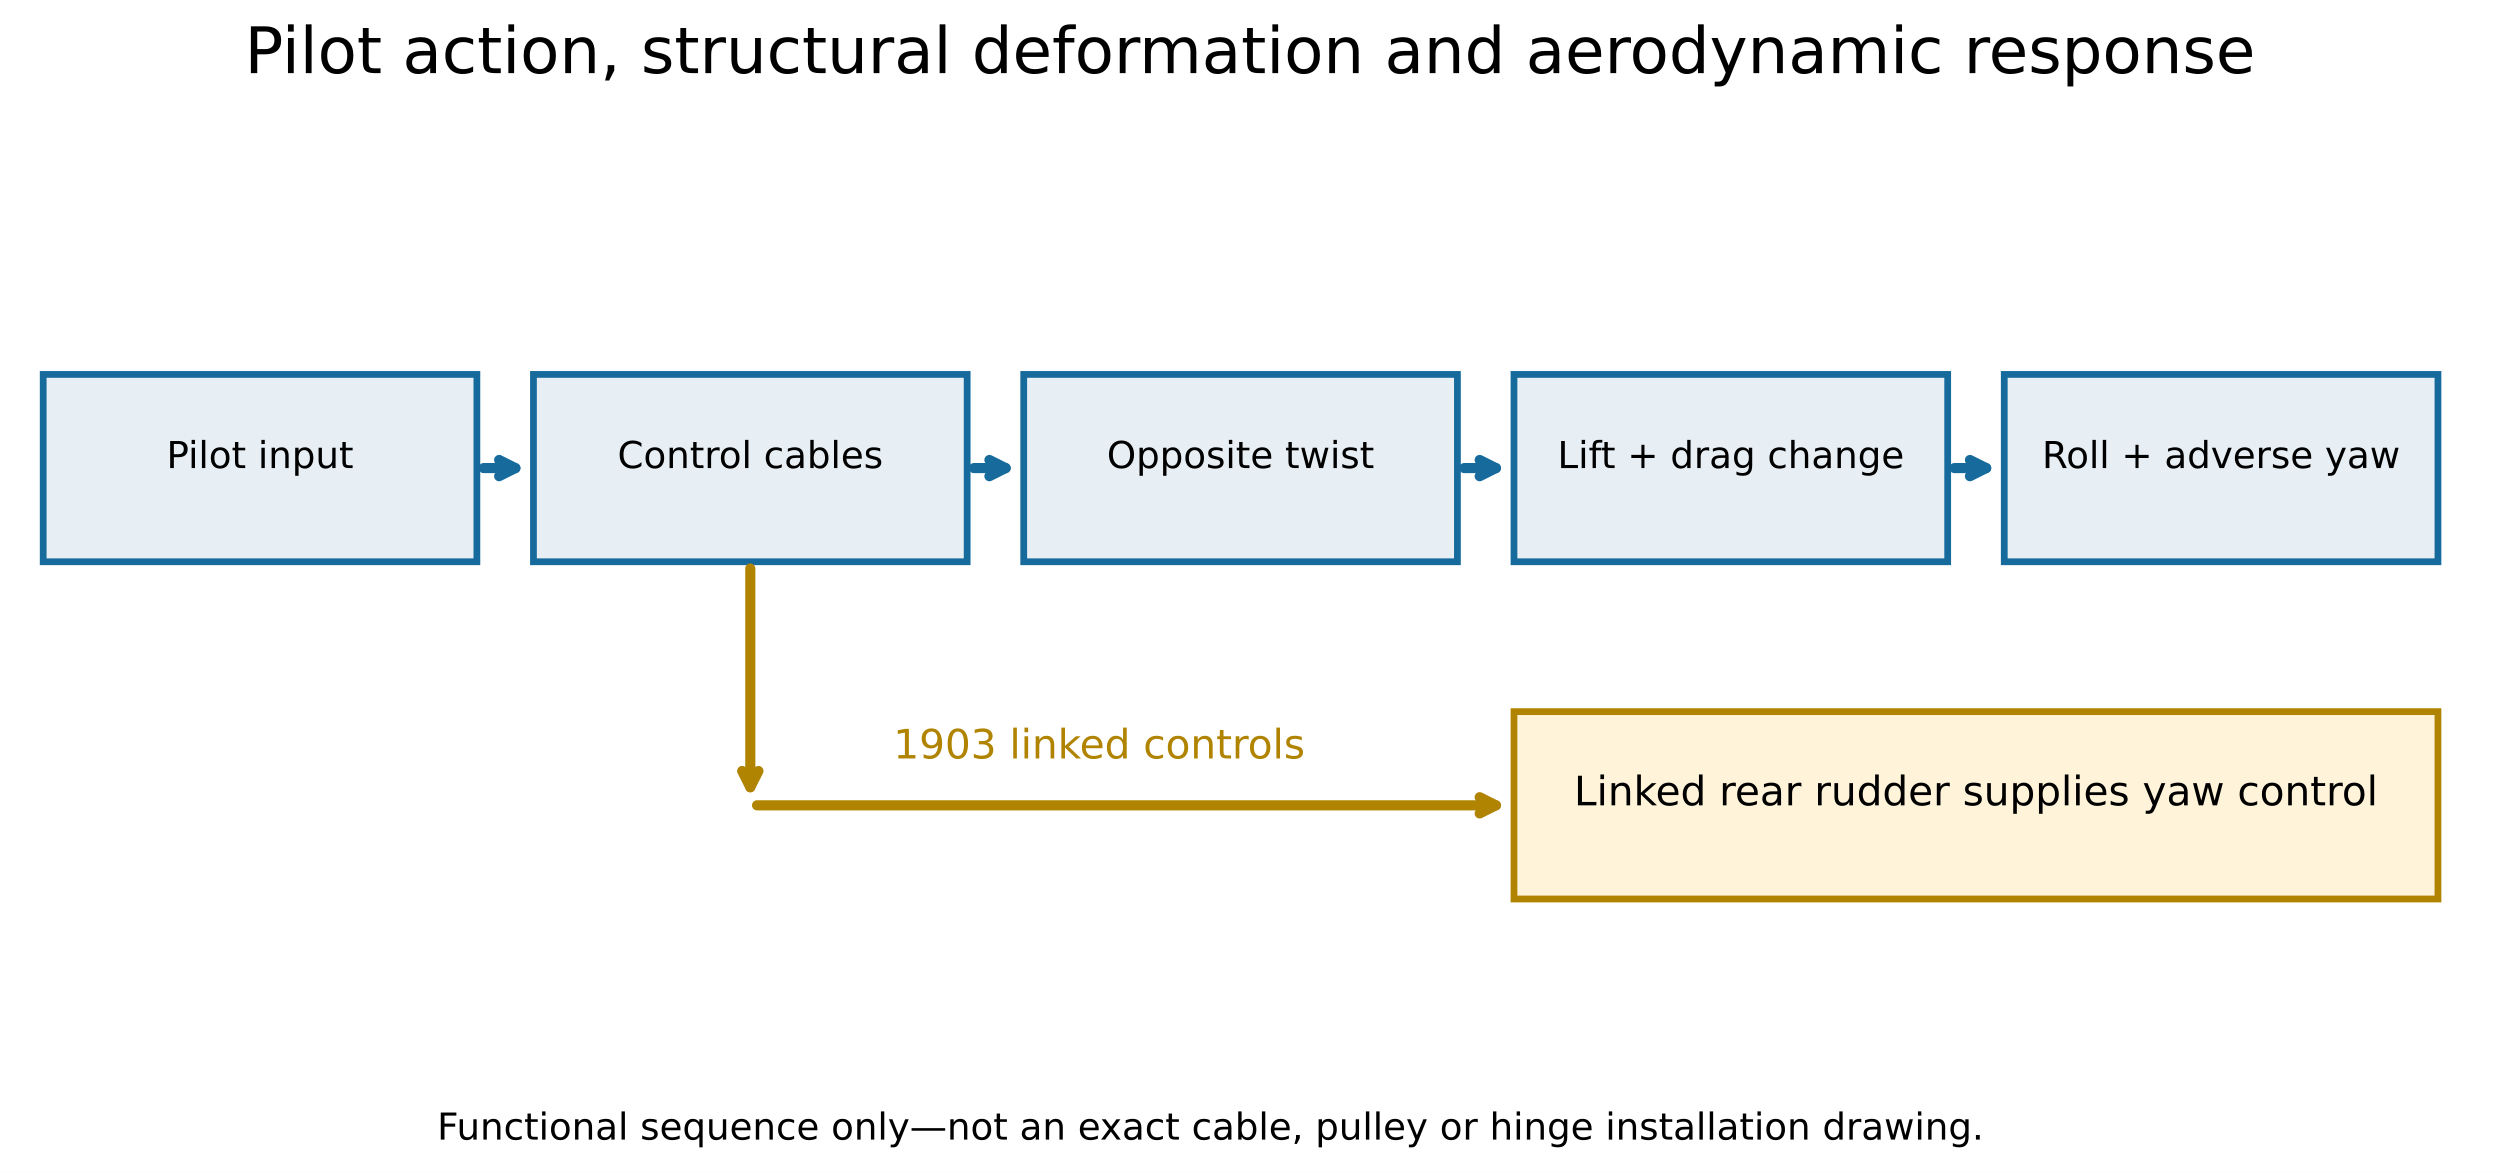
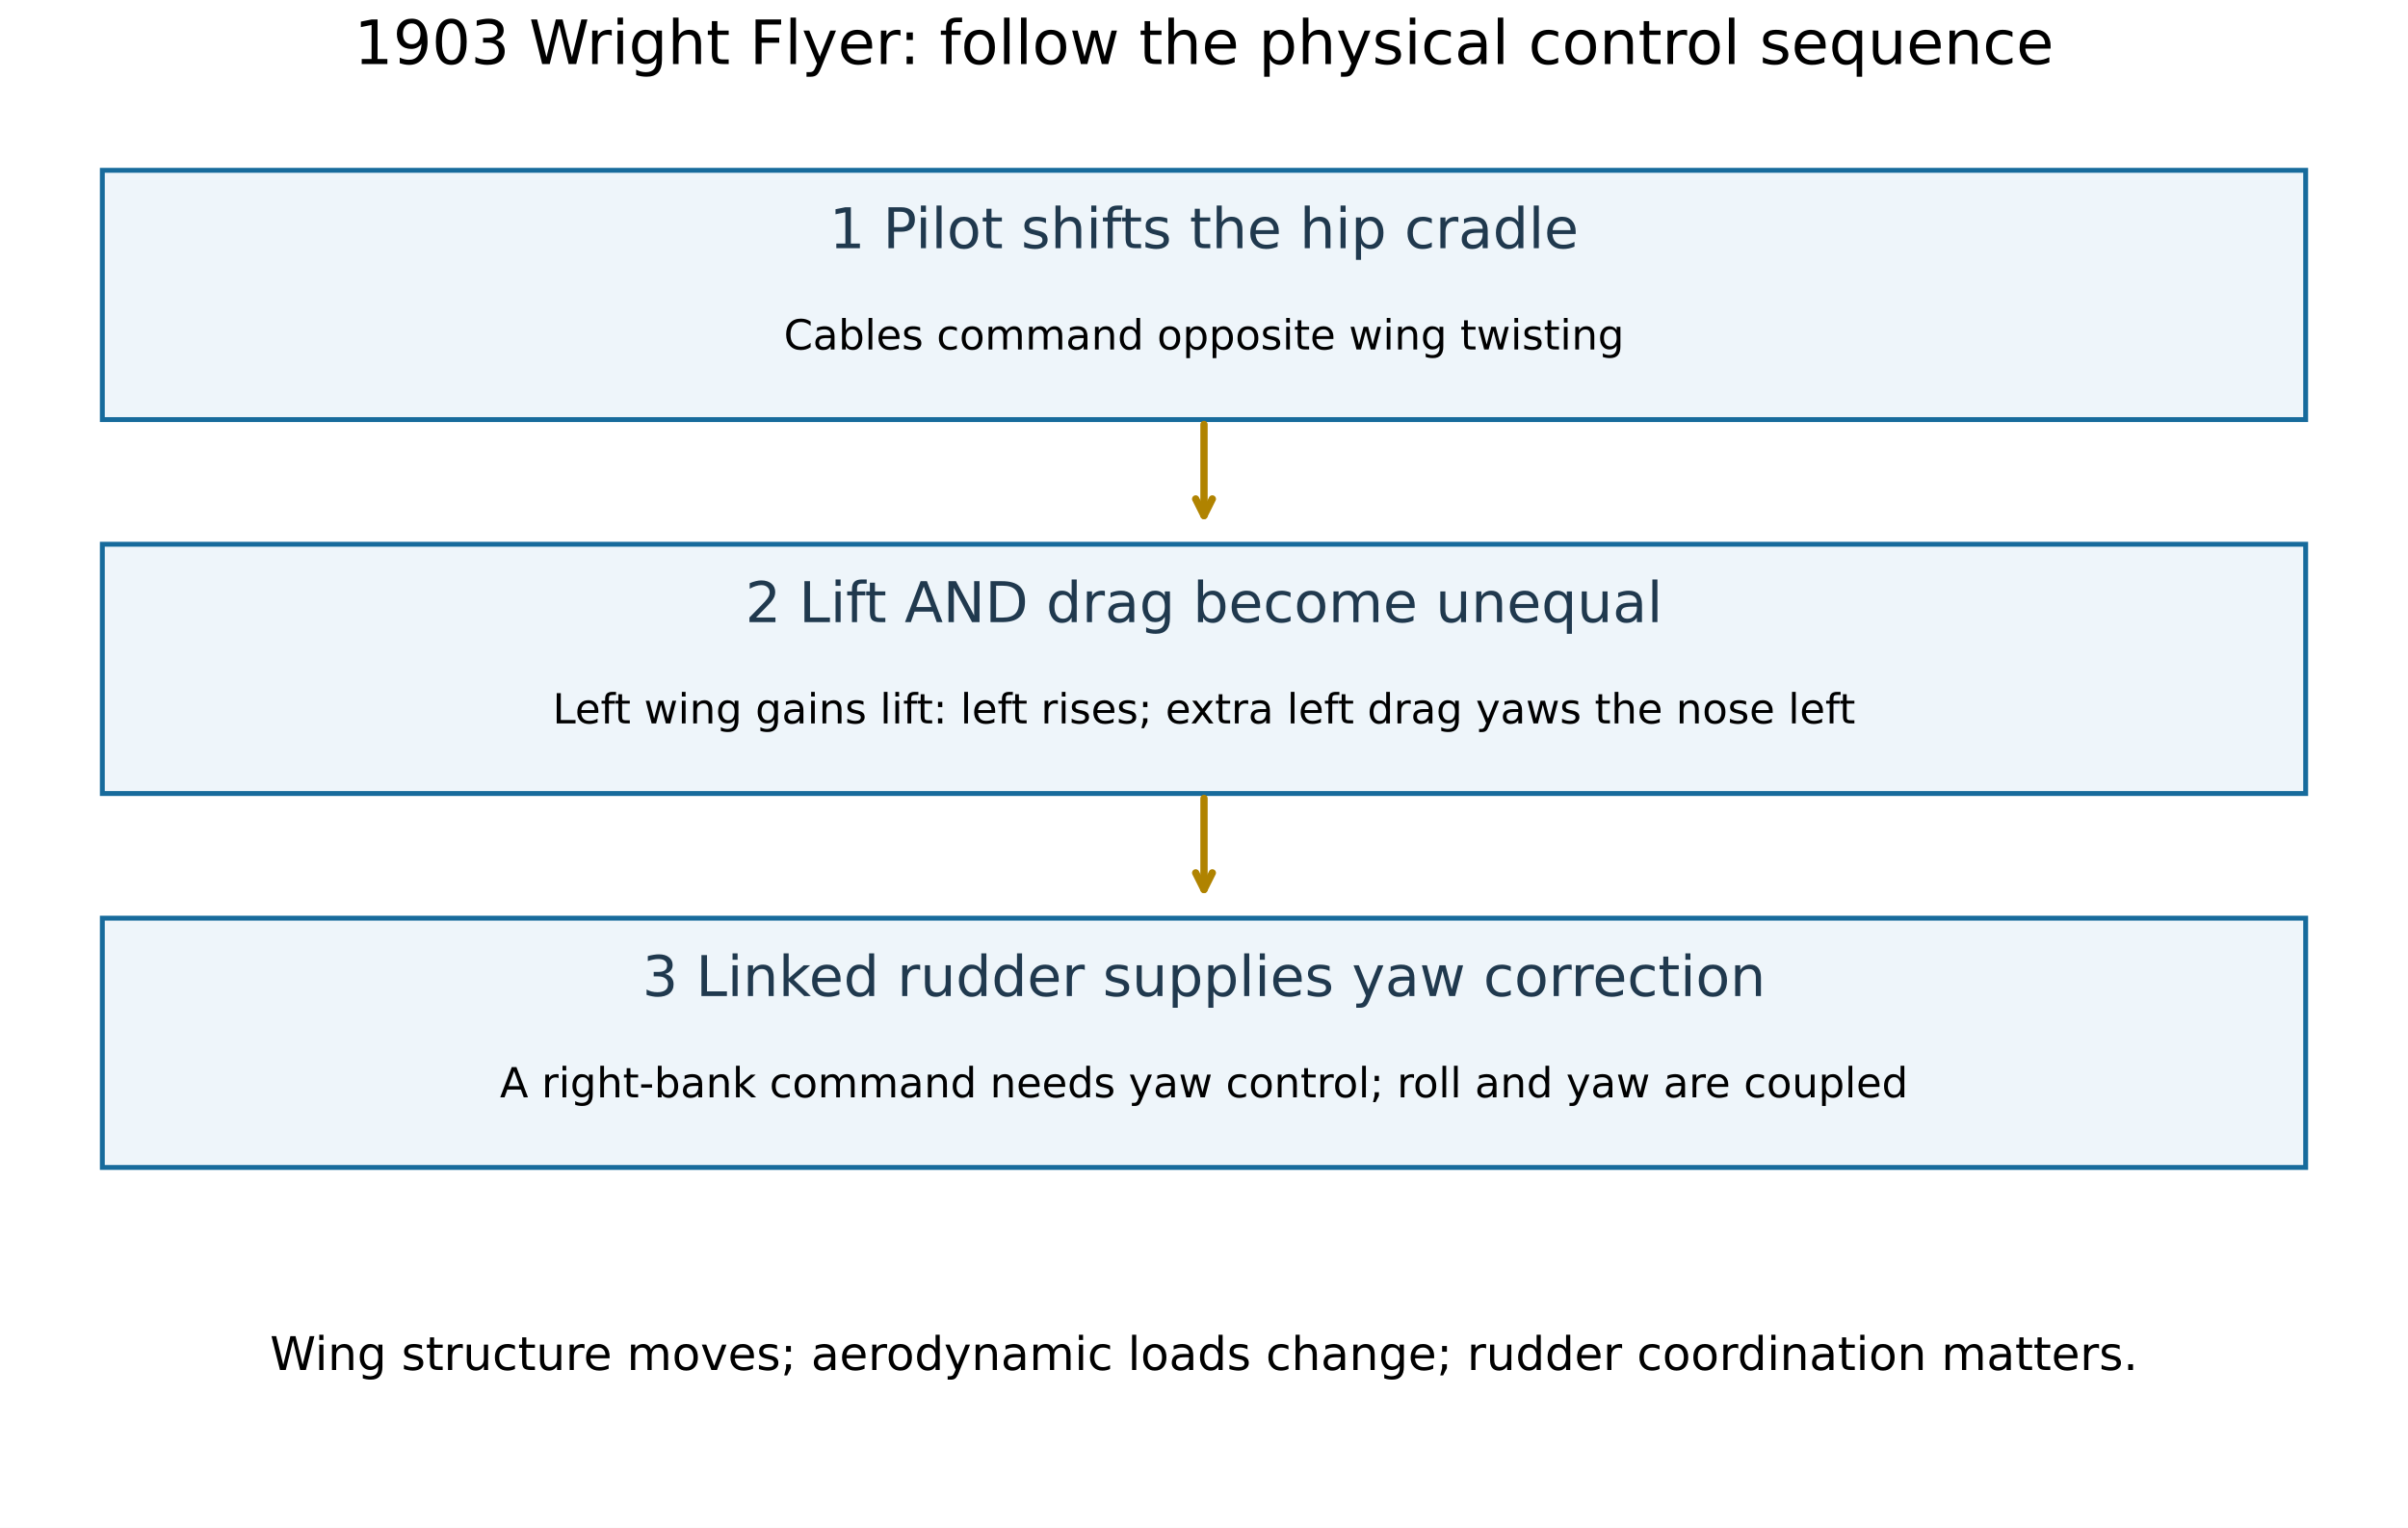
- <svg xmlns="http://www.w3.org/2000/svg" width="739.8pt" height="347.08pt" viewBox="0 0 739.8 347.08" version="1.1">
+ <svg xmlns="http://www.w3.org/2000/svg" width="985.68pt" height="625.236pt" viewBox="0 0 985.68 625.236" version="1.1">
  <defs>
    <style type="text/css">*{stroke-linejoin: round; stroke-linecap: butt}</style>
  </defs>
  <g id="figure_1">
    <g id="patch_1">
-       <path d="M 0 347.08 L 739.8 347.08 L 739.8 0 L 0 0 z " style="fill: #ffffff" />
+       <path d="M 0 625.236 L 985.68 625.236 L 985.68 0 L 0 0 z " style="fill: #ffffff" />
    </g>
    <g id="axes_1">
      <g id="patch_2">
-         <path d="M 12.78 166.237 L 141.12 166.237 L 141.12 110.797 L 12.78 110.797 z " clip-path="url(#pff53a63adb)" style="fill: #e7eff4; stroke: #176b9c; stroke-width: 2; stroke-linejoin: miter" />
+         <path d="M 41.889 171.716 L 943.791 171.716 L 943.791 69.7 L 41.889 69.7 z " clip-path="url(#pe8f397cabb)" style="fill: #eef5fa; stroke: #176b9c; stroke-width: 2; stroke-linejoin: miter" />
      </g>
      <g id="patch_3">
-         <path d="M 157.86 166.237 L 286.2 166.237 L 286.2 110.797 L 157.86 110.797 z " clip-path="url(#pff53a63adb)" style="fill: #e7eff4; stroke: #176b9c; stroke-width: 2; stroke-linejoin: miter" />
+         <path d="M 41.889 324.74 L 943.791 324.74 L 943.791 222.724 L 41.889 222.724 z " clip-path="url(#pe8f397cabb)" style="fill: #eef5fa; stroke: #176b9c; stroke-width: 2; stroke-linejoin: miter" />
      </g>
      <g id="patch_4">
-         <path d="M 302.94 166.237 L 431.28 166.237 L 431.28 110.797 L 302.94 110.797 z " clip-path="url(#pff53a63adb)" style="fill: #e7eff4; stroke: #176b9c; stroke-width: 2; stroke-linejoin: miter" />
+         <path d="M 41.889 477.764 L 943.791 477.764 L 943.791 375.748 L 41.889 375.748 z " clip-path="url(#pe8f397cabb)" style="fill: #eef5fa; stroke: #176b9c; stroke-width: 2; stroke-linejoin: miter" />
+       </g>
+       <g id="text_1">
+         <text style="font-size: 23px; font-family: 'DejaVu Sans'; text-anchor: middle; fill: #20394e" x="492.84" y="101.58" transform="rotate(-0 492.84 101.5801)">1  Pilot shifts the hip cradle</text>
+       </g>
+       <g id="text_2">
+         <text style="font-size: 17px; font-family: 'DejaVu Sans'; text-anchor: middle" x="492.84" y="143.024" transform="rotate(-0 492.84 143.0241)">Cables command opposite wing twisting</text>
      </g>
      <g id="patch_5">
-         <path d="M 448.02 166.237 L 576.36 166.237 L 576.36 110.797 L 448.02 110.797 z " clip-path="url(#pff53a63adb)" style="fill: #e7eff4; stroke: #176b9c; stroke-width: 2; stroke-linejoin: miter" />
+         <path d="M 492.84 173.718 Q 492.84 194.033 492.84 210.993 " style="fill: none; stroke: #b08300; stroke-width: 3; stroke-linecap: round" />
+         <path d="M 496.24 204.193 L 492.84 210.993 L 489.44 204.193 " style="fill: none; stroke: #b08300; stroke-width: 3; stroke-linecap: round" />
+       </g>
+       <g id="text_3">
+         <text style="font-size: 23px; font-family: 'DejaVu Sans'; text-anchor: middle; fill: #20394e" x="492.84" y="254.604" transform="rotate(-0 492.84 254.6041)">2  Lift AND drag become unequal</text>
+       </g>
+       <g id="text_4">
+         <text style="font-size: 17px; font-family: 'DejaVu Sans'; text-anchor: middle" x="492.84" y="296.048" transform="rotate(-0 492.84 296.0481)">Left wing gains lift: left rises; extra left drag yaws the nose left</text>
      </g>
      <g id="patch_6">
-         <path d="M 593.1 166.237 L 721.44 166.237 L 721.44 110.797 L 593.1 110.797 z " clip-path="url(#pff53a63adb)" style="fill: #e7eff4; stroke: #176b9c; stroke-width: 2; stroke-linejoin: miter" />
-       </g>
-       <g id="patch_7">
-         <path d="M 448.02 266.029 L 721.44 266.029 L 721.44 210.589 L 448.02 210.589 z " clip-path="url(#pff53a63adb)" style="fill: #fff4d9; stroke: #b08300; stroke-width: 2; stroke-linejoin: miter" />
-       </g>
-       <g id="text_1">
-         <text style="font-size: 11px; font-family: 'DejaVu Sans'; text-anchor: middle" x="76.95" y="138.517" transform="rotate(-0 76.95 138.517)">Pilot input</text>
-       </g>
-       <g id="patch_8">
-         <path d="M 143.119 138.517 Q 149.491 138.517 152.508 138.517 " style="fill: none; stroke: #176b9c; stroke-width: 3; stroke-linecap: round" />
-         <path d="M 147.708 136.117 L 152.508 138.517 L 147.708 140.917 " style="fill: none; stroke: #176b9c; stroke-width: 3; stroke-linecap: round" />
-       </g>
-       <g id="text_2">
-         <text style="font-size: 11px; font-family: 'DejaVu Sans'; text-anchor: middle" x="222.03" y="138.517" transform="rotate(-0 222.03 138.517)">Control cables</text>
-       </g>
-       <g id="patch_9">
-         <path d="M 288.199 138.517 Q 294.571 138.517 297.588 138.517 " style="fill: none; stroke: #176b9c; stroke-width: 3; stroke-linecap: round" />
-         <path d="M 292.788 136.117 L 297.588 138.517 L 292.788 140.917 " style="fill: none; stroke: #176b9c; stroke-width: 3; stroke-linecap: round" />
-       </g>
-       <g id="text_3">
-         <text style="font-size: 11px; font-family: 'DejaVu Sans'; text-anchor: middle" x="367.11" y="138.517" transform="rotate(-0 367.11 138.517)">Opposite twist</text>
-       </g>
-       <g id="patch_10">
-         <path d="M 433.279 138.517 Q 439.651 138.517 442.668 138.517 " style="fill: none; stroke: #176b9c; stroke-width: 3; stroke-linecap: round" />
-         <path d="M 437.868 136.117 L 442.668 138.517 L 437.868 140.917 " style="fill: none; stroke: #176b9c; stroke-width: 3; stroke-linecap: round" />
-       </g>
-       <g id="text_4">
-         <text style="font-size: 11px; font-family: 'DejaVu Sans'; text-anchor: middle" x="512.19" y="138.517" transform="rotate(-0 512.19 138.517)">Lift + drag change</text>
-       </g>
-       <g id="patch_11">
-         <path d="M 578.359 138.517 Q 584.731 138.517 587.748 138.517 " style="fill: none; stroke: #176b9c; stroke-width: 3; stroke-linecap: round" />
-         <path d="M 582.948 136.117 L 587.748 138.517 L 582.948 140.917 " style="fill: none; stroke: #176b9c; stroke-width: 3; stroke-linecap: round" />
+         <path d="M 492.84 326.742 Q 492.84 347.057 492.84 364.017 " style="fill: none; stroke: #b08300; stroke-width: 3; stroke-linecap: round" />
+         <path d="M 496.24 357.217 L 492.84 364.017 L 489.44 357.217 " style="fill: none; stroke: #b08300; stroke-width: 3; stroke-linecap: round" />
      </g>
      <g id="text_5">
-         <text style="font-size: 11px; font-family: 'DejaVu Sans'; text-anchor: middle" x="657.27" y="138.517" transform="rotate(-0 657.27 138.517)">Roll + adverse yaw</text>
+         <text style="font-size: 23px; font-family: 'DejaVu Sans'; text-anchor: middle; fill: #20394e" x="492.84" y="407.628" transform="rotate(-0 492.84 407.6281)">3  Linked rudder supplies yaw correction</text>
      </g>
      <g id="text_6">
-         <text style="font-size: 12px; font-family: 'DejaVu Sans'; text-anchor: middle" x="584.73" y="238.309" transform="rotate(-0 584.73 238.309)">Linked rear rudder supplies yaw control</text>
-       </g>
-       <g id="patch_12">
-         <path d="M 222.03 168.239 Q 222.03 202.275 222.03 232.958 " style="fill: none; stroke: #b08300; stroke-width: 3; stroke-linecap: round" />
-         <path d="M 224.43 228.158 L 222.03 232.958 L 219.63 228.158 " style="fill: none; stroke: #b08300; stroke-width: 3; stroke-linecap: round" />
-       </g>
-       <g id="patch_13">
-         <path d="M 224.027 238.309 Q 335.024 238.309 442.666 238.309 " style="fill: none; stroke: #b08300; stroke-width: 3; stroke-linecap: round" />
-         <path d="M 437.866 235.909 L 442.666 238.309 L 437.866 240.709 " style="fill: none; stroke: #b08300; stroke-width: 3; stroke-linecap: round" />
+         <text style="font-size: 17px; font-family: 'DejaVu Sans'; text-anchor: middle" x="492.84" y="449.072" transform="rotate(-0 492.84 449.0721)">A right-bank command needs yaw control; roll and yaw are coupled</text>
      </g>
      <g id="text_7">
-         <text style="font-size: 12px; font-family: 'DejaVu Sans'; text-anchor: middle; fill: #b08300" x="325.26" y="224.449" transform="rotate(-0 325.26 224.449)">1903 linked controls</text>
+         <text style="font-size: 19px; font-family: 'DejaVu Sans'; text-anchor: middle" x="492.84" y="560.652" transform="rotate(-0 492.84 560.6521)">Wing structure moves; aerodynamic loads change; rudder coordination matters.</text>
      </g>
      <g id="text_8">
-         <text style="font-size: 19px; font-family: 'DejaVu Sans'; text-anchor: middle" x="369.9" y="21.637" transform="rotate(-0 369.9 21.63703)">Pilot action, structural deformation and aerodynamic response</text>
+         <text style="font-size: 25px; font-family: 'DejaVu Sans'; text-anchor: middle" x="492.84" y="26.196" transform="rotate(-0 492.84 26.19609)">1903 Wright Flyer: follow the physical control sequence</text>
      </g>
-     </g>
-     <g id="text_9">
-       <text style="font-size: 11px; font-family: 'DejaVu Sans'; text-anchor: middle" x="358.2" y="337.237" transform="rotate(-0 358.2 337.237)">Functional sequence only—not an exact cable, pulley or hinge installation drawing.</text>
    </g>
  </g>
  <defs>
-     <clipPath id="pff53a63adb">
-       <rect x="7.2" y="27.637" width="725.4" height="277.2" />
+     <clipPath id="pe8f397cabb">
+       <rect x="7.2" y="44.196" width="971.28" height="573.84" />
    </clipPath>
  </defs>
</svg>
